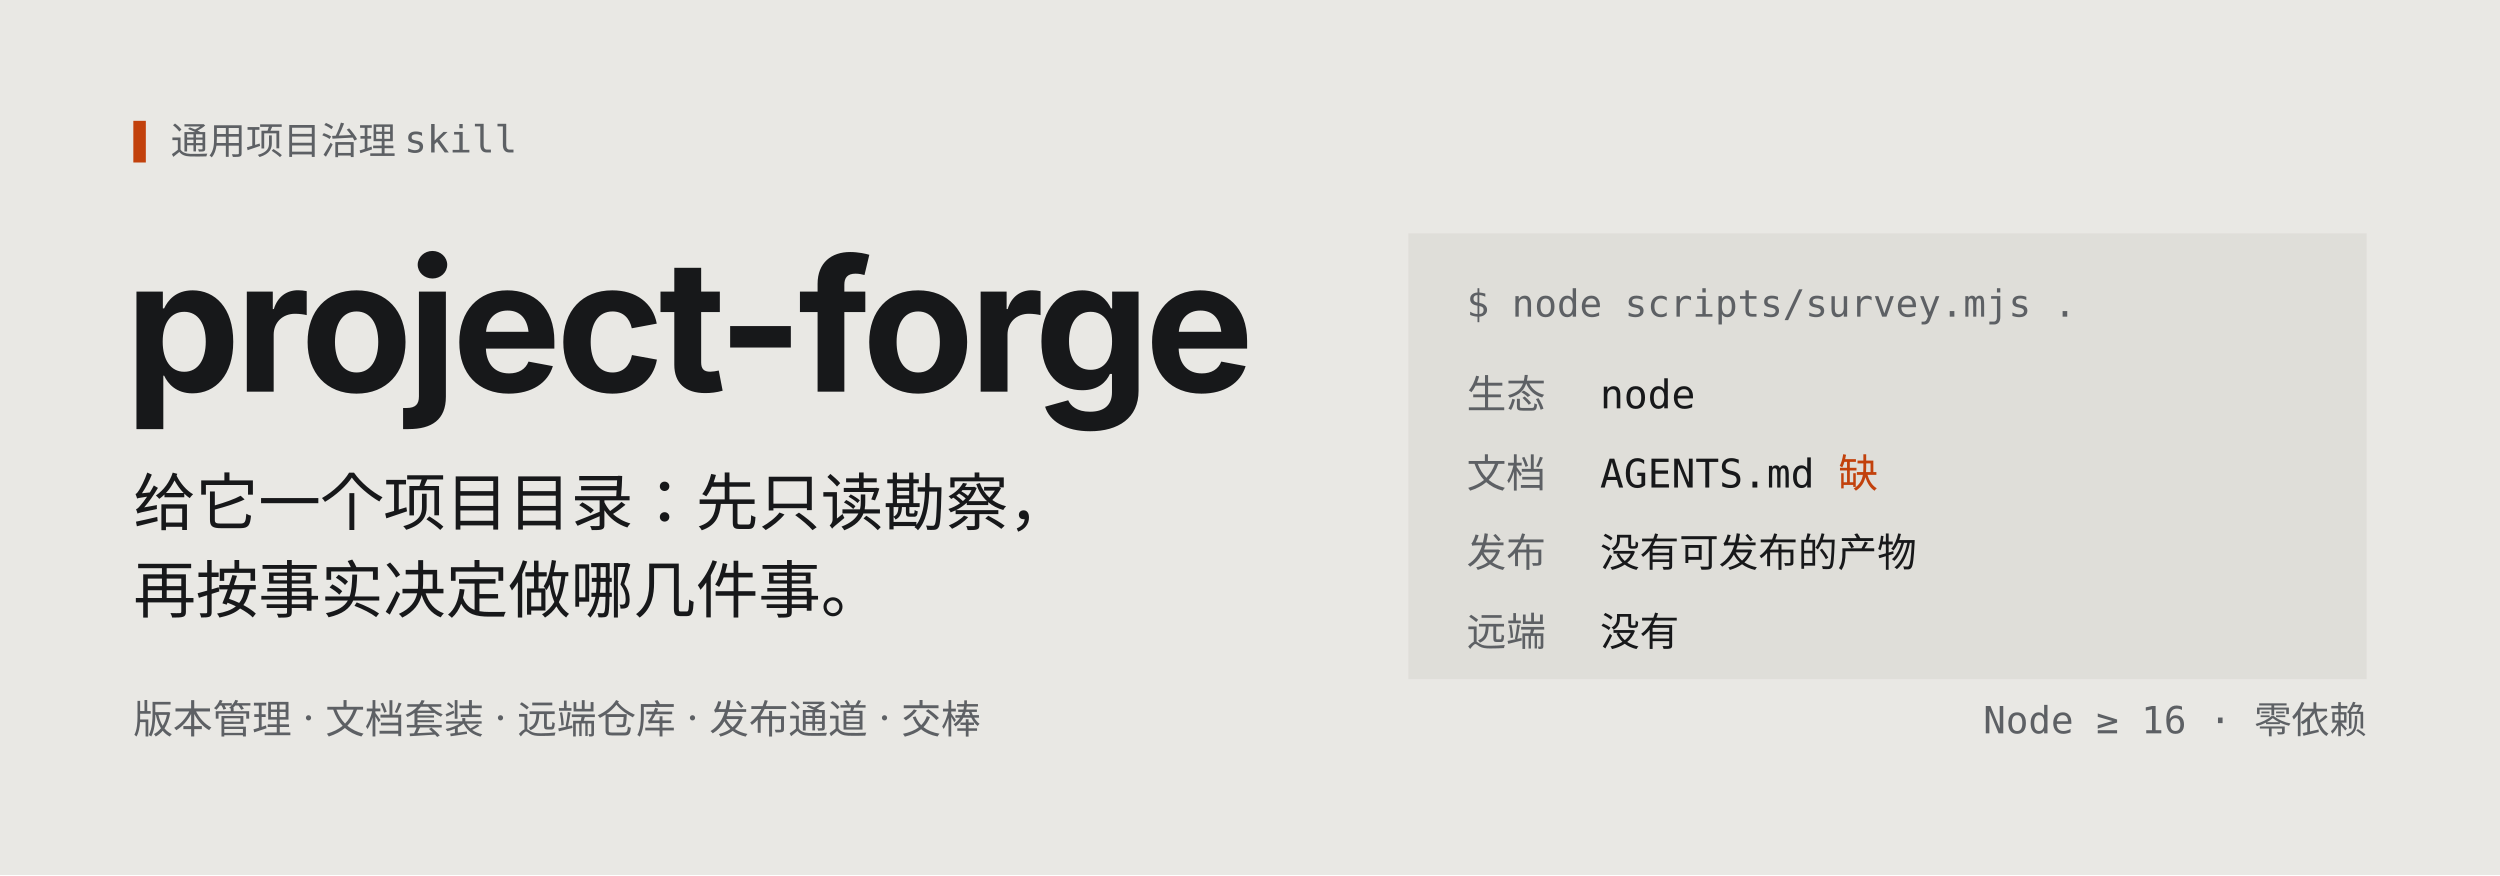
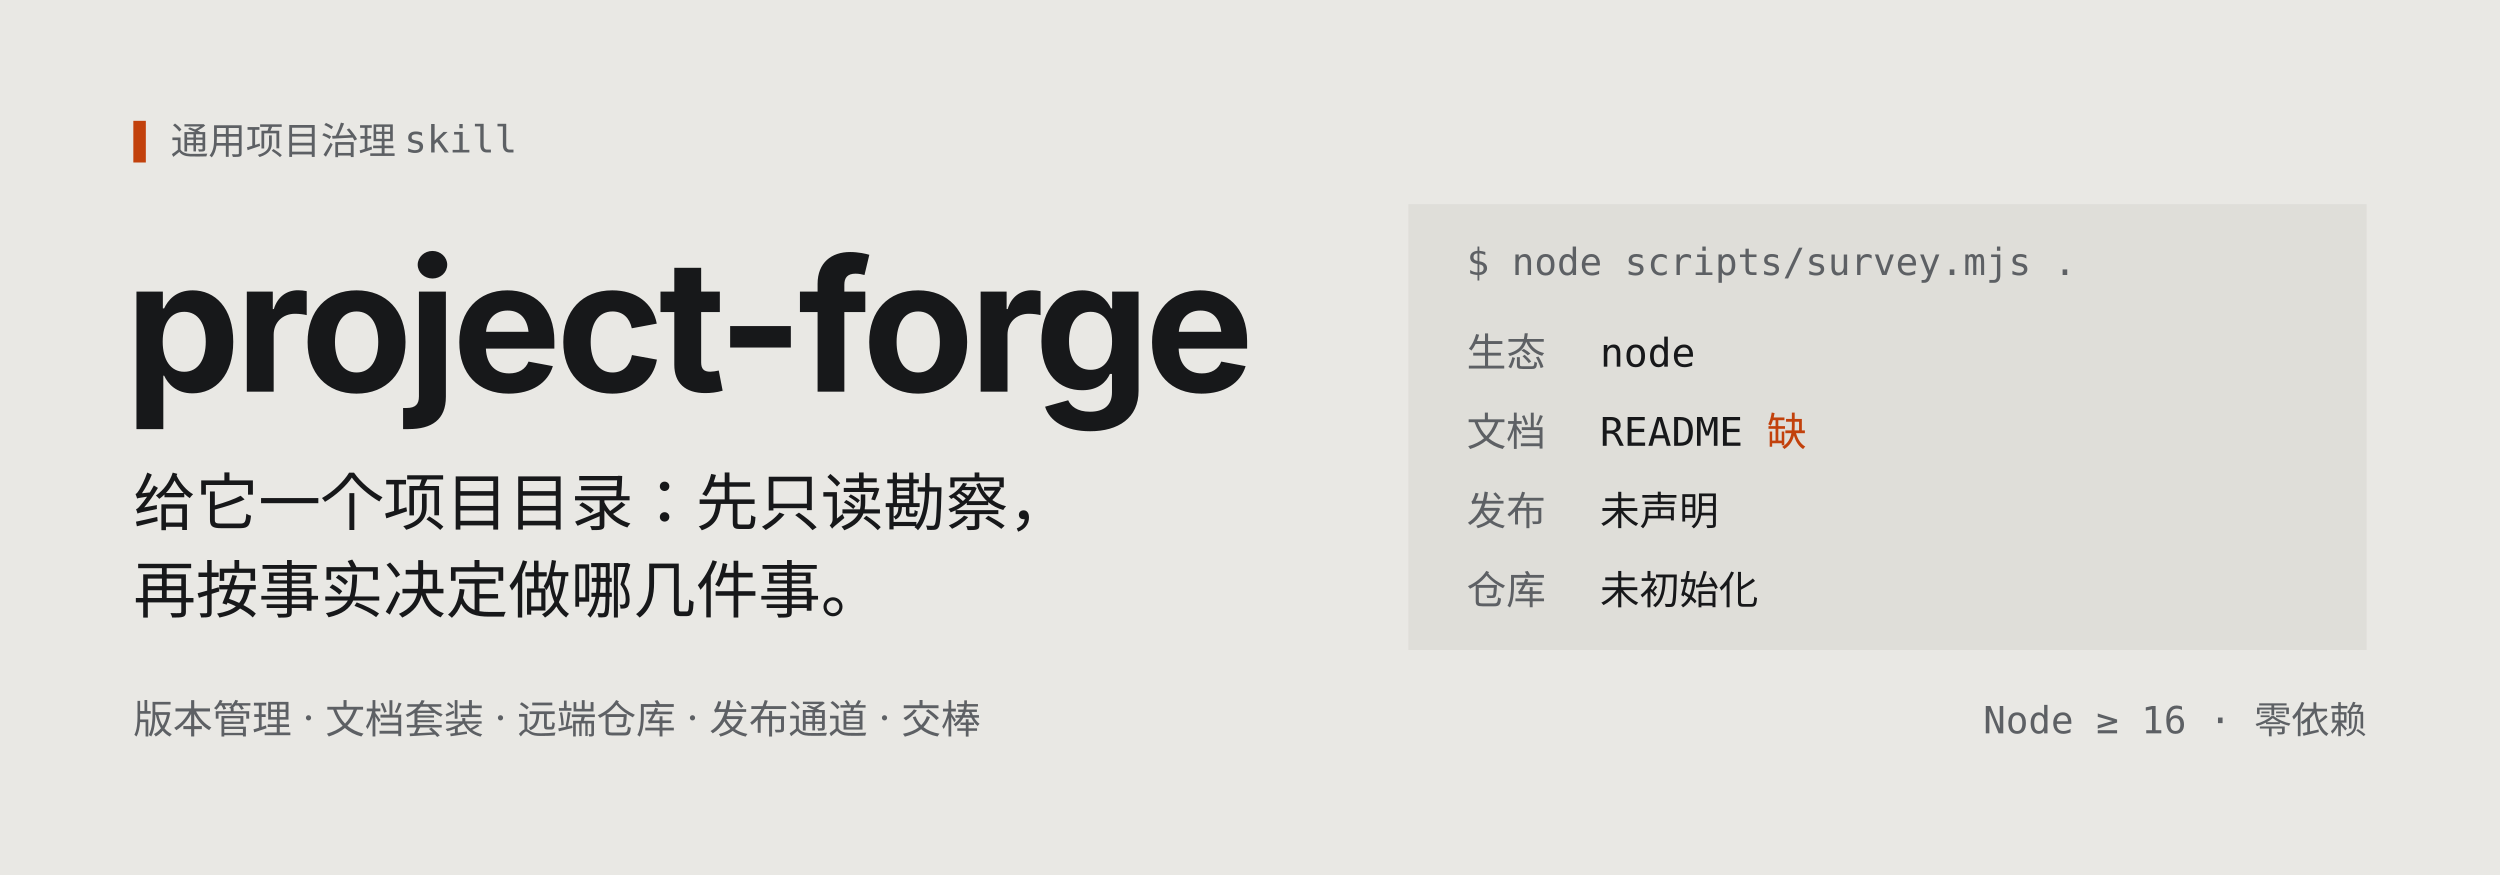
<svg xmlns="http://www.w3.org/2000/svg" width="1200" height="420" viewBox="0 0 1200 420" role="img" aria-labelledby="pfHeroTitle pfHeroDesc">
  <rect width="1200" height="420" fill="#E9E8E4" />
  <g id="title-block" font-family="-apple-system, BlinkMacSystemFont, 'Segoe UI', 'PingFang SC', sans-serif">
    <rect x="64" y="58" width="6" height="20" fill="#C2410C" />
    <text x="82" y="74" font-family="ui-monospace, SFMono-Regular, Menlo, monospace" font-size="18" fill="#5D6064">通用项目治理 skill</text>
    <text x="60" y="188" font-size="88" font-weight="700" letter-spacing="-2.5" fill="#17181A">project-forge</text>
    <text x="64" y="252" font-size="30" fill="#17181A">给它一个项目目录：先只读勘察，</text>
    <text x="64" y="294" font-size="30" fill="#17181A">再按事实决定做哪几件事。</text>
    <text x="64" y="352" font-size="19" fill="#5D6064">版本管理 · 文档套装 · 远端仓库 · 发布通道 · 交棒</text>
    <text x="1136" y="352" font-size="18" text-anchor="end" fill="#5D6064" font-family="ui-monospace, SFMono-Regular, Menlo, monospace">Node ≥ 16 · 零依赖</text>
  </g>
  <g id="survey-proof">
-     <rect x="676" y="112" width="460" height="214" fill="#DFDED9" />
-     <text x="704" y="152" font-family="ui-monospace, SFMono-Regular, Menlo, monospace" font-size="18" fill="#5D6064">$ node scripts/survey.mjs .</text>
+     <rect x="676" y="98" width="460" height="214" fill="#DFDED9" />
+     <text x="704" y="132" font-family="ui-monospace, SFMono-Regular, Menlo, monospace" font-size="18" fill="#5D6064">$ node scripts/survey.mjs .</text>
    <g font-family="ui-monospace, SFMono-Regular, Menlo, monospace" font-size="19">
-       <text x="704" y="196" fill="#5D6064">生态</text>
-       <text x="768" y="196" fill="#17181A">node</text>
-       <text x="704" y="234" fill="#5D6064">文档</text>
-       <text x="768" y="234" fill="#17181A">AGENTS.md <tspan fill="#C2410C">缺</tspan>
+       <text x="704" y="176" fill="#5D6064">生态</text>
+       <text x="768" y="176" fill="#17181A">node</text>
+       <text x="704" y="214" fill="#5D6064">文档</text>
+       <text x="768" y="214" fill="#17181A">README <tspan fill="#C2410C">缺</tspan>
      </text>
-       <text x="704" y="272" fill="#5D6064">发布</text>
-       <text x="768" y="272" fill="#17181A">没有可发布的产物</text>
-       <text x="704" y="310" fill="#5D6064">远端</text>
-       <text x="768" y="310" fill="#17181A">没有</text>
+       <text x="704" y="252" fill="#5D6064">发布</text>
+       <text x="768" y="252" fill="#17181A">未声明</text>
+       <text x="704" y="290" fill="#5D6064">仓库</text>
+       <text x="768" y="290" fill="#17181A">未初始化</text>
    </g>
  </g>
</svg>
